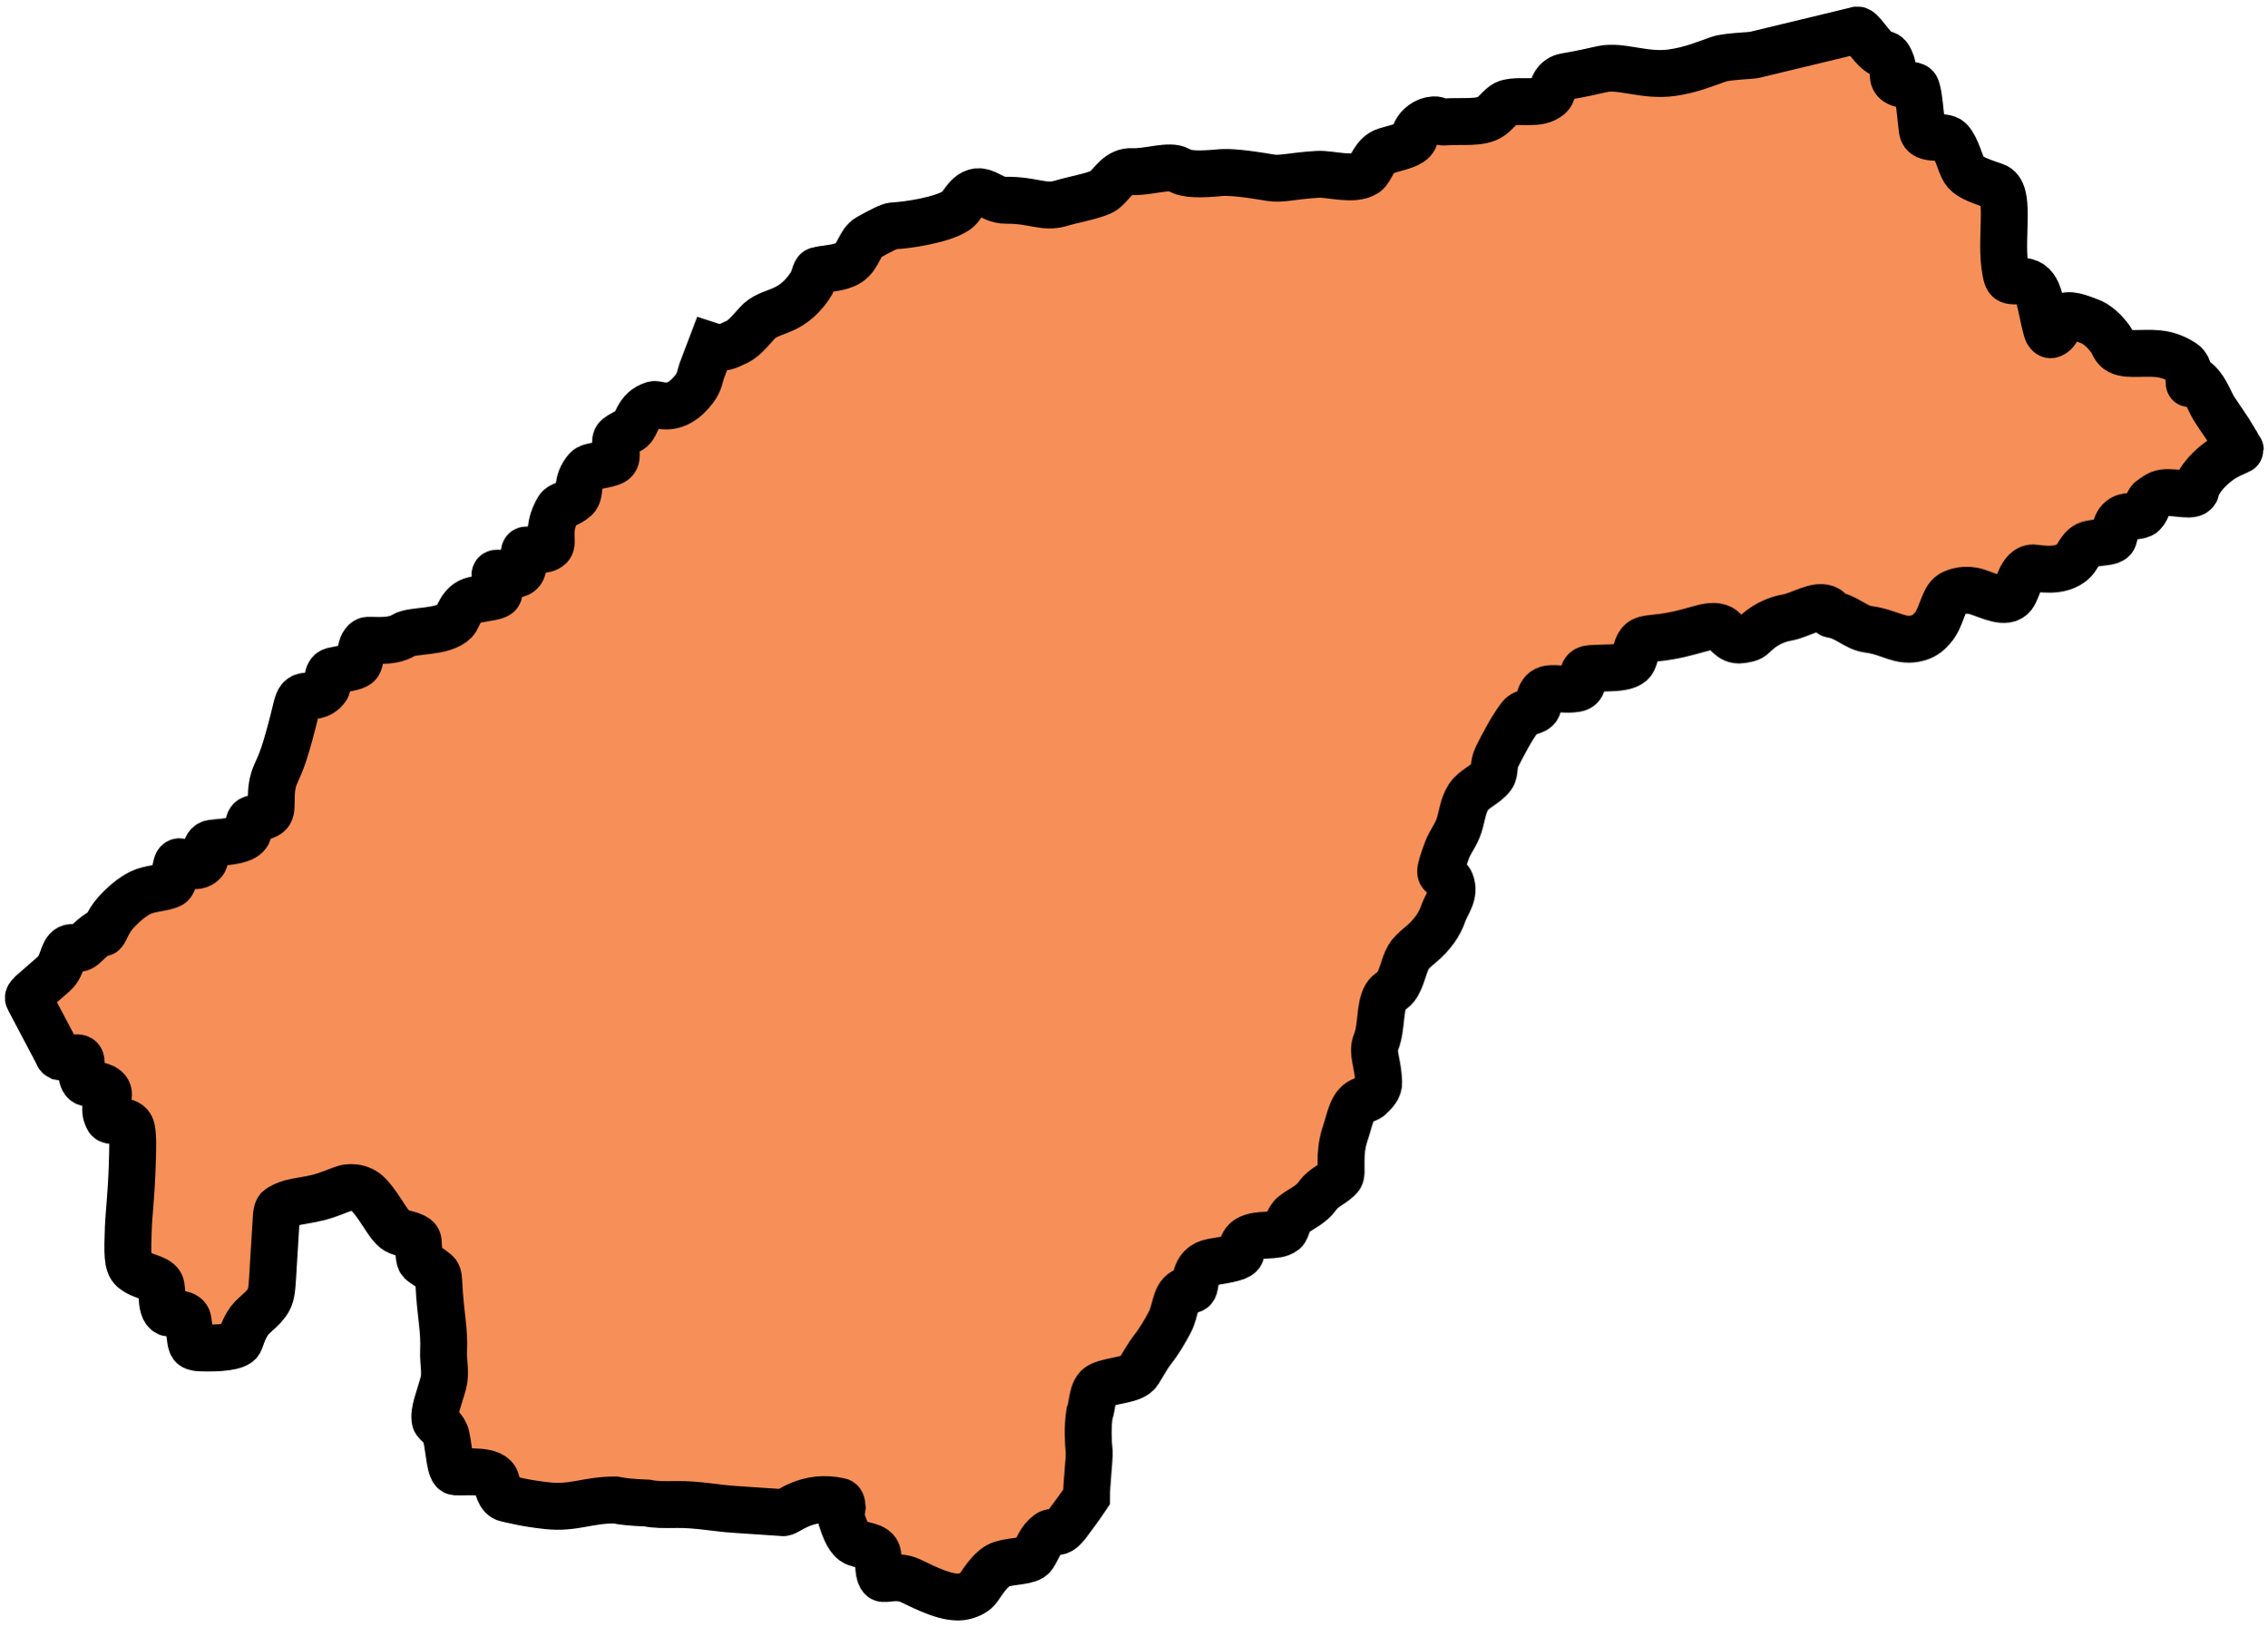
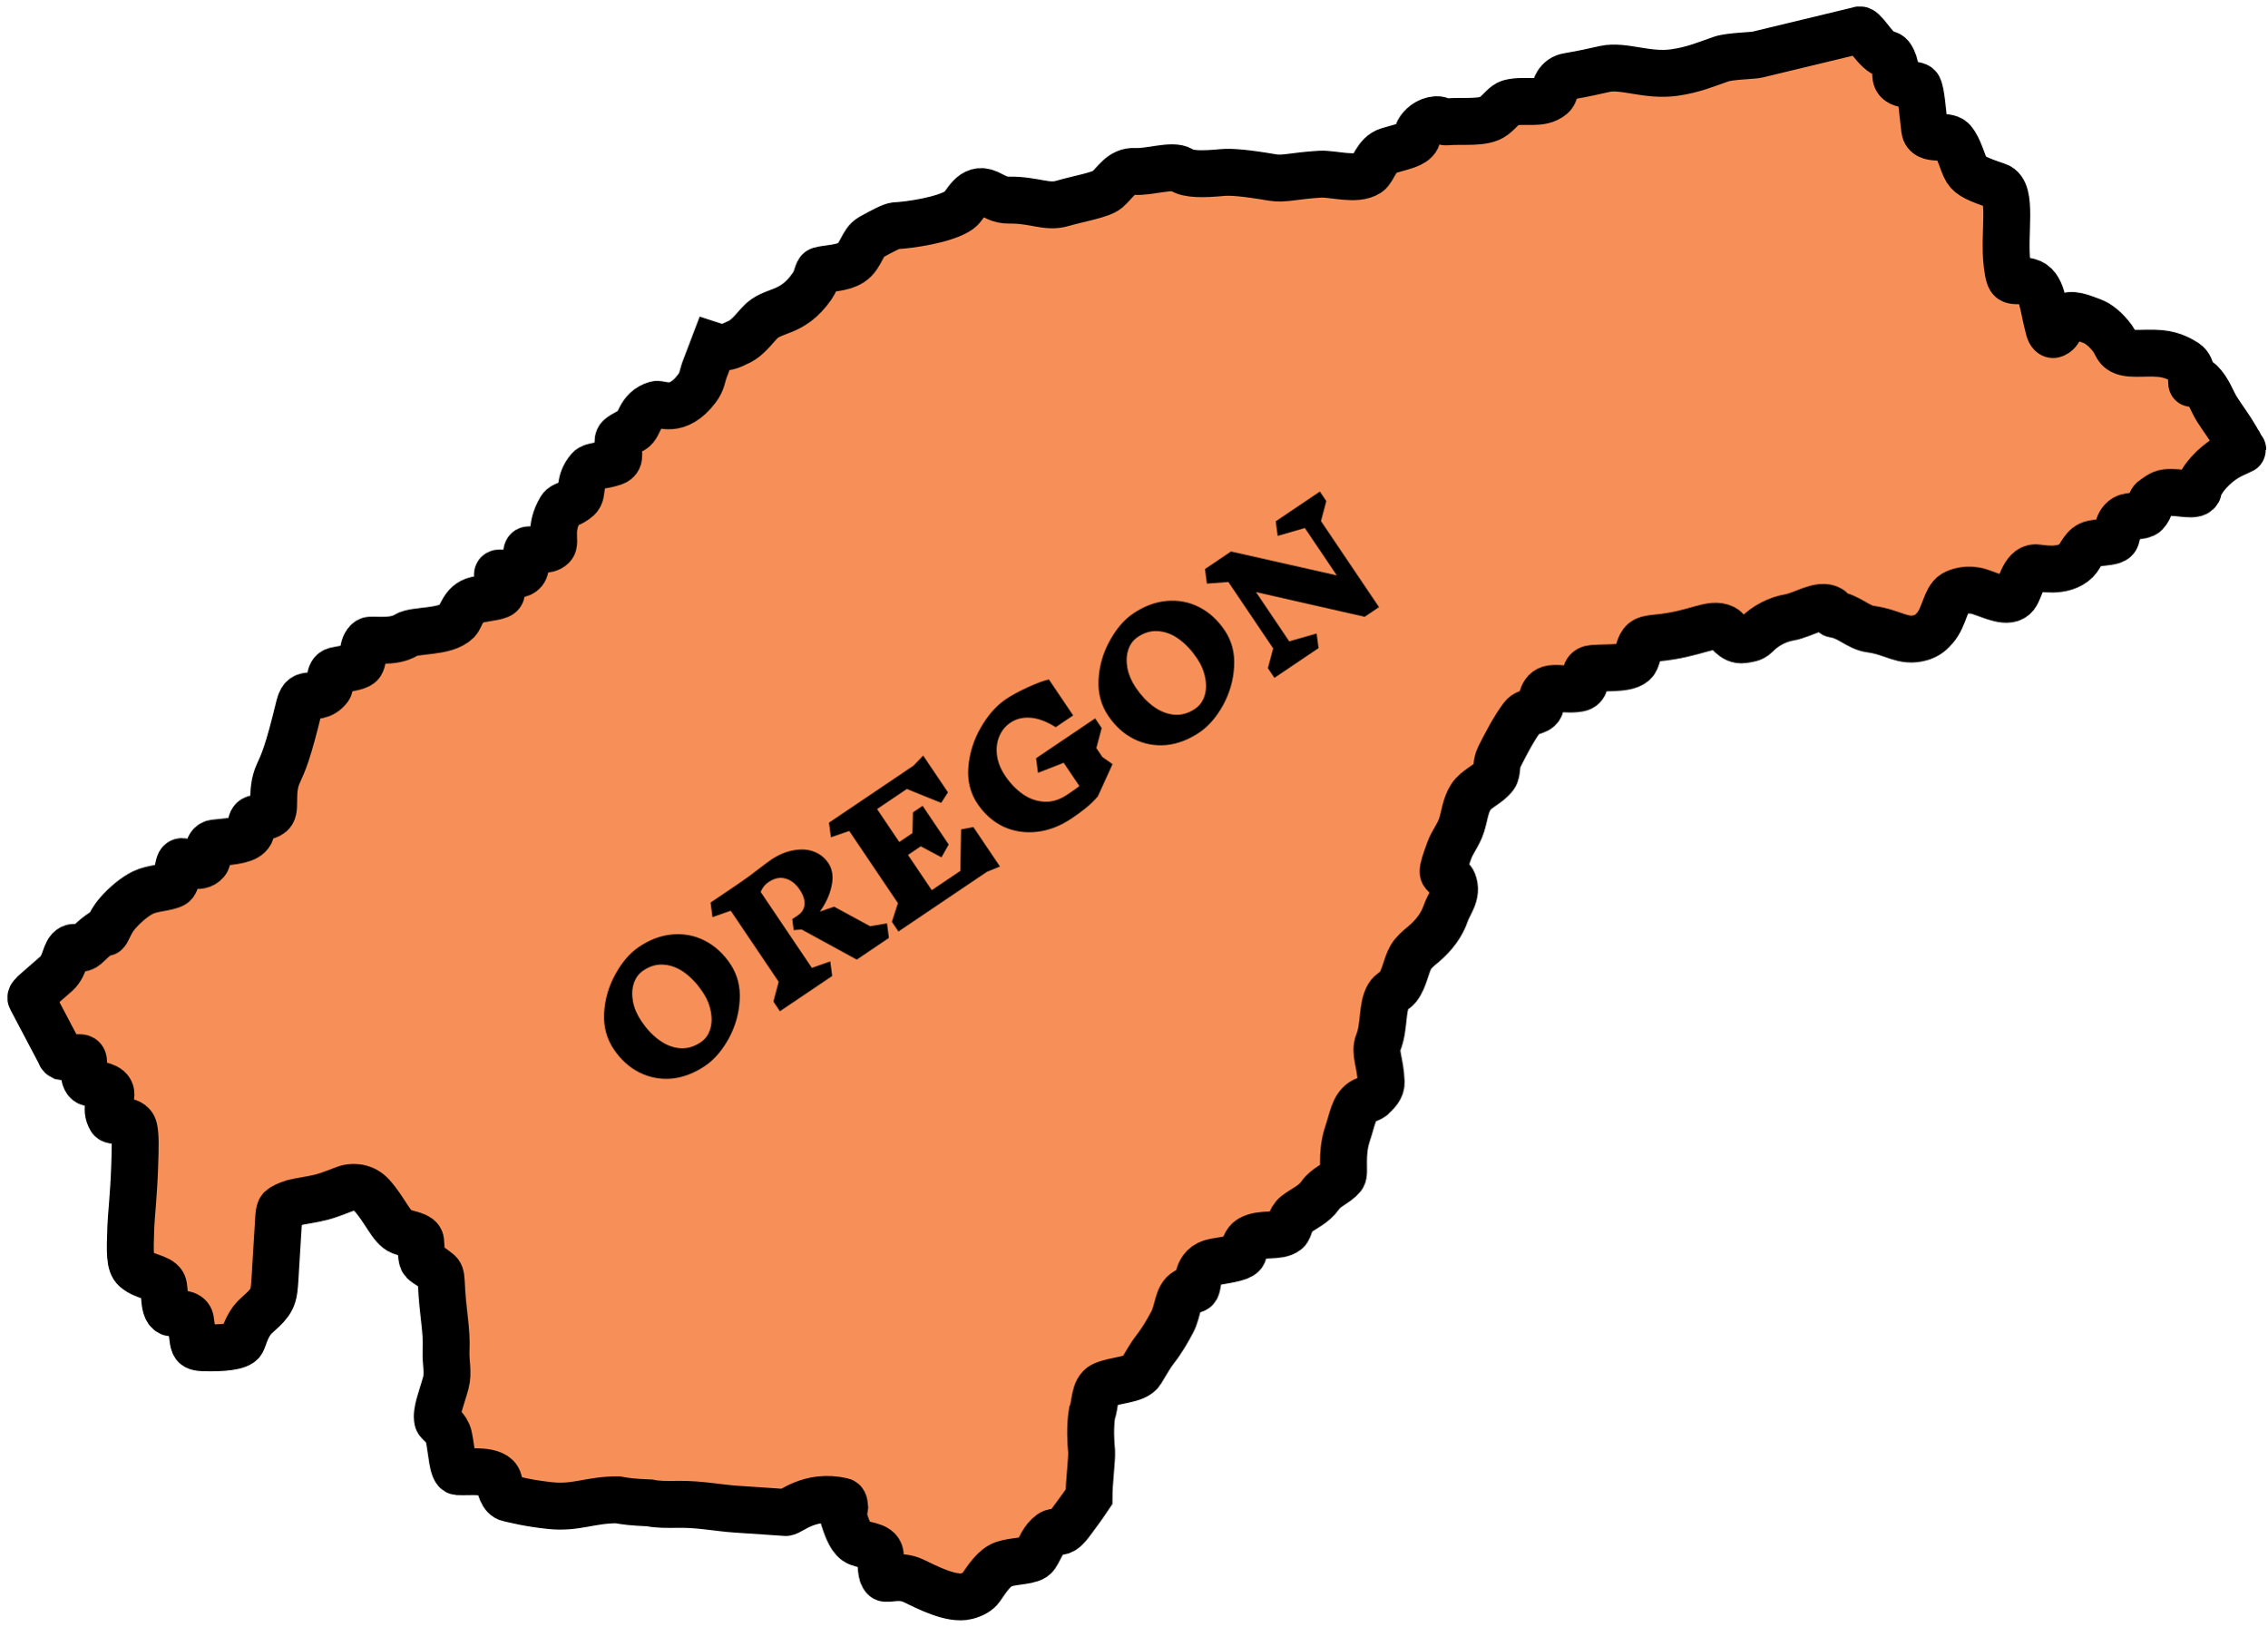
<svg xmlns="http://www.w3.org/2000/svg" width="290" height="208" viewBox="0 0 290 208" fill="none">
-   <path d="M34.584 165.698C34.86 164.746 34.8 164.132 35.351 155.53C35.414 154.973 35.474 154.79 35.599 154.636C35.906 154.36 36.459 154.115 37.229 153.869C38.183 153.623 39.645 153.455 40.764 153.162C42.059 152.823 43.262 152.278 44.02 152.025C44.388 151.902 46.016 151.581 47.222 152.891C48.878 154.689 49.767 157.076 50.967 157.529C52.017 157.927 53.409 158.023 53.484 158.765C53.606 159.962 53.524 161.042 53.854 161.371C54.161 161.677 54.924 162.052 55.76 162.754C55.944 162.909 56.087 163.09 56.127 163.998C56.313 168.257 56.874 169.859 56.74 172.901C56.682 174.22 57.059 175.601 56.709 176.895C56.184 178.833 55.41 180.579 55.666 181.686C55.758 182.084 56.834 182.582 57.082 183.747C57.478 185.608 57.55 188.216 58.257 188.261C59.7 188.352 63.071 187.874 63.473 189.434C63.687 190.262 63.892 191.493 64.769 191.673C65.658 191.856 67.086 192.275 70.029 192.596C73.355 192.958 75.128 191.857 78.688 191.857C79.672 192.04 80.53 192.164 82.808 192.256C83.85 192.471 84.825 192.46 86.594 192.439H86.595L86.6 192.439C89.211 192.409 91.638 192.914 93.859 193.056C97.205 193.27 99.523 193.447 100.201 193.485C100.752 193.515 103.218 191.059 107.45 192.04C107.727 192.104 107.697 192.719 107.727 192.934C107.695 193.333 107.45 193.736 107.575 194.103C107.923 195.129 108.349 196.574 109.173 197.175C109.976 197.76 112.122 197.559 112.277 198.841C112.429 200.1 112.333 201.441 112.831 201.846C113.168 202.121 114.793 201.383 116.524 202.213C118.281 203.056 121.402 204.682 123.345 204.178C124.173 203.963 124.809 203.606 125.155 203.1C125.956 201.927 126.9 200.486 128.076 200.09C129.53 199.6 131.642 199.766 132.162 198.983C132.775 198.059 133.031 196.94 134.129 196.156C134.558 195.85 135.348 196.088 135.85 195.634C136.155 195.357 136.452 195.026 136.74 194.619C137.263 193.88 137.877 193.145 138.982 191.487C138.982 189.788 139.37 186.655 139.325 185.697C139.194 184.478 139.107 182.456 139.371 180.796C139.812 179.743 139.606 177.756 140.777 177.204C142.273 176.498 144.945 176.569 145.64 175.45C146.296 174.394 146.838 173.37 147.481 172.557C148.316 171.502 149.019 170.282 149.628 169.137C150.419 167.647 150.275 165.838 151.428 165.196C151.739 165.023 152.31 165.114 152.609 164.889C153.133 164.494 152.474 161.873 155.073 161.426C157.087 161.078 158.659 160.862 158.741 160.241C158.828 159.585 159.009 158.852 159.621 158.49C161.032 157.655 163.233 158.314 164.266 157.483C164.702 157.132 164.621 156.007 165.493 155.334C166.459 154.589 167.736 154.104 168.56 152.922C169.351 151.786 170.615 151.485 171.409 150.513C171.802 150.032 171.153 147.747 172.065 145.027C172.68 143.193 172.844 141.701 173.907 140.96C174.345 140.655 174.987 140.622 175.353 140.215C175.746 139.777 176.39 139.288 176.359 138.411C176.267 135.83 175.463 134.7 176.011 133.33C176.798 131.36 176.429 128.876 177.281 127.417C177.587 126.893 178.169 126.708 178.509 126.279C179.343 125.223 179.535 123.514 180.173 122.421C180.479 121.897 181.035 121.4 181.71 120.844C183.203 119.612 184.165 118.191 184.598 116.898C185.039 115.583 186.197 114.411 185.559 112.822C185.297 112.168 184.342 112.095 184.289 111.554C184.247 111.116 184.582 110.179 185.081 108.791C185.475 107.695 186.279 106.77 186.659 105.548C187.053 104.276 187.139 103.048 187.842 101.955C188.547 100.858 190.025 100.406 190.867 99.282C191.26 98.757 191.007 97.76 191.478 96.826C192.233 95.331 193.347 93.153 194.462 91.698C195.031 90.956 196.34 91.148 196.695 90.43C196.956 89.904 196.791 88.301 198.146 88.109C199.065 87.979 200.412 88.299 201.651 88.064C202.13 87.974 202.304 87.713 202.391 87.404C202.478 87.095 202.478 86.748 202.522 86.396C202.567 86.044 202.637 85.586 203.412 85.523C205.559 85.35 208.398 85.659 208.924 84.423C209.314 83.504 209.379 82.514 209.932 82.06C210.198 81.842 210.541 81.724 211.612 81.622C216.687 81.142 218.529 79.517 220.187 80.355C220.71 80.619 221.356 82.049 222.685 81.843C223.253 81.755 223.883 81.707 224.306 81.27C225.538 79.996 227.125 79.239 228.559 78.994C230.361 78.686 232.502 77.127 233.814 77.946C234.031 78.082 233.99 78.553 234.344 78.602C236.23 78.865 237.355 80.272 238.951 80.486C241.925 80.885 243.068 82.245 245.389 81.579C246.306 81.316 246.77 80.826 247.226 80.305C248.415 78.944 248.542 76.622 249.636 75.969C250.074 75.707 251.394 75.211 252.928 75.71C254.547 76.236 256.606 77.296 257.482 76.184C258.138 75.352 258.519 72.636 260.067 72.64C260.592 72.641 263.608 73.39 265.283 71.716C265.851 71.148 266.204 69.798 267.392 69.57C268.748 69.31 269.911 69.364 270.277 68.956C270.671 68.518 270.348 66.961 271.515 66.282C272.185 65.891 273.653 66.157 274.138 65.668C274.788 65.01 274.705 64.134 275.142 63.873C275.58 63.612 276.047 63.132 276.767 63.041C278.475 62.825 280.704 63.729 280.924 62.645C281.194 61.321 282.903 59.512 284.478 58.569C285.574 57.913 286.896 57.5 286.5 57.5L286.169 56.861C286.029 56.718 285.965 56.506 285.78 56.189C284.9 54.672 284.019 53.539 283.245 52.315C282.642 51.361 282.223 49.935 281.164 48.898C280.951 48.689 280.672 48.689 280.46 48.797C280.249 48.905 280.056 49.14 280.04 49.039C279.97 48.615 280.244 47.026 279.262 46.396C278.769 46.08 277.675 45.39 276.048 45.235C273.835 45.023 271.589 45.589 270.701 44.599C270.385 44.247 270.258 43.773 269.961 43.365C269.112 42.199 268.122 41.381 267.247 41.077C266.224 40.723 264.477 39.89 263.725 40.728C263.408 41.08 263.272 42.593 262.35 42.804C262.208 42.837 261.947 42.714 261.786 42.125C260.939 39.023 260.992 36.523 259.175 36.037C258.261 35.793 257.404 36.07 256.994 35.79C256.783 35.645 256.612 35.301 256.43 33.828C255.937 29.848 257.223 24.491 255.191 23.806C252.694 22.965 251.721 22.524 251.252 21.767C250.724 20.919 250.352 19.01 249.455 17.996C248.678 17.118 246.087 18.155 245.896 16.609C245.581 14.071 245.457 11.855 245.086 11.16C244.805 10.634 242.558 11.166 242.233 9.964C242.128 9.577 242.306 8.344 241.56 7.249C241.274 6.831 240.809 6.964 240.539 6.795C239.228 5.972 238 3.5 237.477 3.871L224.5 7C224.079 7.14 220.992 7.182 219.865 7.568C218.03 8.199 216.345 8.945 213.881 9.296C210.38 9.794 207.398 8.31 204.964 8.837C203.809 9.087 202.392 9.435 200.277 9.789C199.634 9.897 199.215 10.211 198.898 10.703C198.551 11.24 198.65 11.902 198.195 12.289C196.767 13.501 194.71 12.682 192.842 13.17C192.131 13.355 191.606 14.226 190.763 14.86C189.46 15.839 186.896 15.422 184.703 15.605C184.266 15.641 183.928 15.291 183.435 15.323C182.273 15.397 181.457 16.2 181.14 16.797C180.982 17.094 181.032 17.464 180.927 17.679C180.512 18.531 179.133 18.737 177.27 19.299C175.721 19.767 175.398 21.697 174.695 22.154C173.138 23.168 170.191 22.196 168.531 22.297C165.146 22.504 163.912 22.969 162.472 22.722C159.028 22.131 157.147 21.984 156.056 22.086C153.536 22.32 151.723 22.335 150.804 21.737C149.685 21.008 146.797 22.052 144.853 21.946C143.091 21.85 142.349 23.388 141.327 24.268C140.515 24.968 137.643 25.426 135.586 26.033C133.547 26.634 132.066 25.574 128.722 25.611C127.55 25.624 126.844 25.085 126.073 24.731C124.001 23.781 123.25 26.276 122.406 26.877C120.606 28.159 115.94 28.813 114.231 28.888C113.804 28.906 112.617 29.517 111.102 30.361C109.95 31.003 109.864 32.757 108.56 33.606C107.41 34.354 105.568 34.313 104.576 34.593C104.182 34.705 104.292 35.578 103.559 36.63C100.935 40.402 98.52 39.455 96.828 41.352C95.678 42.641 94.994 43.471 93.902 43.895C93.584 44.036 93.235 44.245 92.741 44.353C92.248 44.461 91.62 44.461 90.973 44.249L89.742 47.487C89.53 48.107 89.493 48.826 88.831 49.704C86.309 53.041 84.21 51.579 83.614 51.752C81.406 52.394 81.536 54.465 80.617 54.994C80.221 55.222 79.561 55.452 78.962 55.943C78.467 56.35 78.923 57.492 78.818 58.442C78.774 58.846 78.504 59.044 78.187 59.151C76.677 59.665 75.473 59.54 75.05 60.03C73.608 61.699 74.344 63.06 73.606 63.731C72.657 64.595 71.737 64.544 71.42 65.068C69.828 67.694 70.892 69.333 70.33 69.896C69.704 70.525 68.289 70.252 67.267 70.357C66.865 70.398 67.084 71.584 66.875 72.641C66.576 74.151 64.129 73.212 63.495 73.317C63.258 73.356 63.279 73.631 63.384 73.738C63.488 73.846 63.697 73.846 63.805 74.055C64.097 74.622 63.913 75.394 63.809 75.886C63.71 76.348 62.302 76.383 60.578 76.767C58.93 77.134 58.63 78.988 58.173 79.445C56.638 80.985 52.785 80.535 51.656 81.243C49.952 82.312 47.214 81.738 46.862 81.948C45.867 82.543 46.299 84.484 45.771 84.977C45.349 85.371 44.121 85.474 42.642 85.787C41.597 86.009 42.069 87.585 41.754 88.007C40.866 89.196 39.815 88.926 39.219 89.031C38.836 89.099 38.274 89.067 37.986 90.253C36.495 96.404 35.94 97.519 35.27 98.994C34.315 101.095 34.953 103.227 34.496 103.931C34.128 104.499 33.124 104.5 32.278 104.744C31.522 104.963 31.921 106.189 31.711 106.576C31.242 107.437 29.813 107.599 27.173 107.846C25.961 107.959 26.494 109.711 26.041 110.24C25.147 111.281 23.537 110.35 23.115 110.244C22.906 110.192 22.693 110.208 22.585 110.627C22.271 111.847 22.268 112.884 21.846 113.131C21.066 113.587 19.18 113.591 17.97 114.187C16.9 114.714 15.721 115.7 14.73 116.826C13.778 117.907 13.459 119.085 13.213 119.297C13.132 119.367 13.036 119.091 12.826 119.228C11.32 120.204 10.783 121.129 10.255 121.271C9.794 121.395 9.303 121.059 8.845 121.27C7.965 121.674 8.106 123.45 6.909 124.545C5.99 125.357 5.007 126.199 4.123 126.977C3.946 127.188 3.5 127.5 3.662 127.755L7.323 134.693C7.385 134.881 7.446 135.063 7.633 135.155C8.125 135.246 8.923 135.37 9.877 135.308C10.092 135.309 10.332 135.359 10.366 135.713C10.457 136.666 10.27 138.292 11.107 138.506C12.305 138.812 13.758 138.888 13.87 139.861C13.961 140.66 13.027 141.752 13.87 143.148C14.147 143.606 16.523 142.981 16.821 144.35C17.035 145.332 16.99 146.817 16.91 149.194C16.788 152.847 16.469 155.529 16.419 156.895C16.295 160.272 16.264 161.717 17.006 162.356C18.15 163.341 20.028 163.379 20.509 164.229C20.909 164.937 20.387 167.81 21.68 167.977C22.386 168.068 23.881 167.881 24.044 168.847C24.287 170.29 24.312 171.469 24.504 171.913C24.597 172.129 24.715 172.37 25.626 172.403C28.176 172.494 30.256 172.269 30.62 171.63C30.864 171.201 31.07 170.065 31.912 168.923C32.589 168.006 34.158 167.164 34.584 165.698Z" fill="#F68F58" stroke="black" stroke-width="6" stroke-linecap="round" />
+   <path d="M34.899 165.678C35.175 164.726 35.114 164.112 35.666 155.51C35.729 154.953 35.789 154.77 35.914 154.616C36.221 154.341 36.774 154.095 37.544 153.849C38.498 153.603 39.96 153.435 41.079 153.142C42.374 152.803 43.577 152.258 44.335 152.005C44.703 151.883 46.331 151.561 47.537 152.871C49.193 154.669 50.082 157.056 51.282 157.509C52.332 157.907 53.724 158.003 53.799 158.745C53.921 159.942 53.839 161.022 54.169 161.351C54.476 161.657 55.239 162.032 56.075 162.734C56.259 162.889 56.402 163.071 56.442 163.978C56.628 168.237 57.189 169.839 57.055 172.881C56.997 174.2 57.374 175.581 57.024 176.876C56.499 178.814 55.725 180.559 55.981 181.666C56.073 182.064 57.149 182.562 57.397 183.727C57.793 185.588 57.865 188.196 58.572 188.241C60.015 188.332 63.386 187.854 63.788 189.414C64.002 190.242 64.207 191.473 65.084 191.653C65.973 191.836 67.401 192.255 70.344 192.576C73.67 192.938 75.443 191.837 79.002 191.837C79.987 192.02 80.845 192.144 83.123 192.236C84.164 192.451 85.14 192.44 86.909 192.419H86.909L86.915 192.419C89.526 192.389 91.953 192.894 94.174 193.036C97.52 193.25 99.838 193.427 100.516 193.465C101.067 193.495 103.533 191.039 107.765 192.02C108.042 192.084 108.012 192.699 108.042 192.914C108.01 193.313 107.765 193.716 107.889 194.083C108.238 195.109 108.664 196.554 109.488 197.155C110.291 197.74 112.437 197.539 112.592 198.821C112.744 200.08 112.648 201.421 113.146 201.826C113.483 202.101 115.108 201.363 116.839 202.193C118.596 203.036 121.717 204.662 123.66 204.158C124.488 203.943 125.124 203.586 125.47 203.08C126.271 201.907 127.215 200.466 128.391 200.07C129.845 199.58 131.957 199.746 132.477 198.963C133.09 198.039 133.346 196.92 134.444 196.136C134.873 195.83 135.663 196.069 136.165 195.614C136.47 195.337 136.767 195.006 137.055 194.599C137.578 193.86 138.192 193.125 139.297 191.467C139.297 189.768 139.685 186.636 139.64 185.677C139.509 184.458 139.422 182.436 139.686 180.776C140.127 179.723 139.921 177.736 141.092 177.184C142.588 176.478 145.26 176.549 145.955 175.43C146.611 174.374 147.153 173.35 147.796 172.538C148.63 171.482 149.334 170.263 149.943 169.117C150.734 167.627 150.59 165.818 151.742 165.176C152.054 165.003 152.625 165.094 152.924 164.869C153.448 164.474 152.789 161.854 155.388 161.406C157.402 161.059 158.974 160.842 159.056 160.221C159.143 159.565 159.324 158.832 159.936 158.47C161.347 157.635 163.548 158.294 164.581 157.463C165.017 157.112 164.936 155.987 165.808 155.314C166.774 154.569 168.051 154.084 168.875 152.902C169.666 151.766 170.93 151.465 171.724 150.493C172.117 150.012 171.467 147.727 172.38 145.007C172.995 143.173 173.159 141.681 174.222 140.94C174.66 140.635 175.302 140.603 175.668 140.195C176.061 139.757 176.705 139.268 176.674 138.391C176.582 135.81 175.778 134.68 176.325 133.31C177.113 131.34 176.744 128.856 177.596 127.397C177.902 126.873 178.484 126.688 178.823 126.259C179.658 125.203 179.85 123.494 180.488 122.401C180.794 121.877 181.35 121.38 182.025 120.824C183.518 119.592 184.48 118.171 184.913 116.878C185.354 115.563 186.512 114.391 185.874 112.802C185.611 112.148 184.656 112.076 184.604 111.534C184.562 111.096 184.897 110.159 185.396 108.771C185.79 107.675 186.594 106.75 186.974 105.528C187.368 104.257 187.454 103.028 188.157 101.935C188.862 100.838 190.34 100.386 191.182 99.262C191.575 98.737 191.322 97.74 191.793 96.806C192.548 95.311 193.662 93.133 194.777 91.678C195.346 90.936 196.655 91.128 197.01 90.41C197.271 89.884 197.106 88.281 198.46 88.089C199.379 87.959 200.727 88.279 201.966 88.044C202.445 87.954 202.619 87.694 202.706 87.385C202.793 87.076 202.793 86.728 202.837 86.376C202.882 86.024 202.952 85.566 203.727 85.503C205.874 85.33 208.713 85.64 209.239 84.403C209.629 83.484 209.694 82.495 210.247 82.04C210.513 81.822 210.856 81.704 211.927 81.602C217.002 81.122 218.844 79.498 220.502 80.335C221.025 80.599 221.671 82.029 223 81.823C223.568 81.735 224.198 81.688 224.621 81.25C225.853 79.976 227.44 79.219 228.874 78.974C230.676 78.666 232.817 77.107 234.129 77.926C234.346 78.062 234.305 78.533 234.659 78.582C236.545 78.845 237.67 80.252 239.266 80.466C242.24 80.865 243.383 82.225 245.704 81.559C246.621 81.296 247.085 80.806 247.541 80.285C248.73 78.924 248.857 76.603 249.951 75.949C250.389 75.687 251.709 75.191 253.243 75.69C254.861 76.216 256.921 77.277 257.797 76.165C258.453 75.332 258.834 72.616 260.382 72.62C260.907 72.621 263.923 73.37 265.598 71.696C266.166 71.128 266.519 69.778 267.707 69.55C269.063 69.29 270.226 69.344 270.592 68.936C270.985 68.498 270.663 66.941 271.83 66.262C272.5 65.871 273.968 66.137 274.452 65.648C275.103 64.99 275.02 64.115 275.457 63.853C275.895 63.592 276.362 63.112 277.082 63.021C278.79 62.805 281.019 63.709 281.239 62.625C281.509 61.301 283.218 59.492 284.793 58.55C285.889 57.894 287.211 57.48 286.815 57.48L286.484 56.841C286.344 56.698 286.28 56.486 286.095 56.169C285.215 54.652 284.334 53.52 283.56 52.295C282.957 51.341 282.538 49.916 281.479 48.878C281.266 48.669 280.987 48.669 280.775 48.777C280.564 48.885 280.371 49.12 280.355 49.019C280.285 48.595 280.559 47.007 279.577 46.376C279.084 46.06 277.99 45.37 276.363 45.215C274.15 45.003 271.904 45.569 271.016 44.579C270.7 44.227 270.573 43.753 270.276 43.345C269.427 42.179 268.437 41.361 267.561 41.057C266.539 40.703 264.792 39.87 264.039 40.709C263.723 41.061 263.587 42.573 262.665 42.785C262.523 42.817 262.262 42.694 262.101 42.105C261.254 39.004 261.307 36.503 259.49 36.017C258.576 35.773 257.719 36.05 257.309 35.77C257.098 35.625 256.927 35.281 256.745 33.808C256.252 29.829 257.538 24.471 255.506 23.787C253.009 22.945 252.036 22.504 251.566 21.748C251.039 20.899 250.667 18.99 249.77 17.976C248.993 17.098 246.402 18.135 246.211 16.589C245.896 14.051 245.772 11.835 245.401 11.14C245.12 10.614 242.873 11.146 242.548 9.944C242.443 9.557 242.621 8.325 241.875 7.229C241.589 6.811 241.124 6.944 240.854 6.775C239.543 5.952 238.315 3.48 237.792 3.851L224.815 6.98C224.394 7.12 221.307 7.162 220.18 7.549C218.345 8.179 216.66 8.925 214.196 9.276C210.695 9.774 207.713 8.291 205.279 8.817C204.124 9.067 202.707 9.415 200.592 9.769C199.948 9.877 199.53 10.191 199.213 10.683C198.866 11.22 198.965 11.882 198.51 12.269C197.082 13.481 195.025 12.662 193.157 13.15C192.446 13.335 191.921 14.206 191.078 14.84C189.775 15.819 187.211 15.402 185.018 15.585C184.581 15.621 184.243 15.271 183.749 15.303C182.588 15.377 181.772 16.18 181.455 16.777C181.297 17.074 181.347 17.444 181.242 17.659C180.826 18.512 179.448 18.717 177.585 19.279C176.036 19.747 175.713 21.677 175.01 22.134C173.453 23.148 170.506 22.176 168.846 22.277C165.461 22.484 164.227 22.949 162.786 22.702C159.343 22.111 157.462 21.964 156.371 22.066C153.851 22.3 152.038 22.315 151.119 21.717C150 20.988 147.112 22.032 145.168 21.926C143.406 21.83 142.664 23.368 141.642 24.248C140.83 24.948 137.958 25.406 135.901 26.013C133.862 26.614 132.381 25.554 129.037 25.591C127.865 25.604 127.159 25.066 126.388 24.712C124.316 23.761 123.565 26.256 122.721 26.857C120.921 28.139 116.255 28.793 114.546 28.868C114.119 28.887 112.932 29.497 111.417 30.341C110.265 30.983 110.179 32.737 108.875 33.586C107.725 34.334 105.883 34.294 104.891 34.574C104.497 34.685 104.607 35.558 103.874 36.611C101.25 40.382 98.835 39.435 97.143 41.332C95.993 42.621 95.309 43.452 94.217 43.875C93.899 44.016 93.55 44.225 93.056 44.333C92.563 44.441 91.935 44.441 91.288 44.23L90.057 47.467C89.845 48.087 89.808 48.806 89.145 49.684C86.624 53.021 84.525 51.559 83.929 51.732C81.721 52.374 81.851 54.445 80.932 54.974C80.536 55.203 79.876 55.432 79.277 55.923C78.782 56.33 79.238 57.472 79.133 58.422C79.089 58.826 78.819 59.024 78.502 59.132C76.992 59.645 75.788 59.52 75.365 60.01C73.923 61.679 74.659 63.04 73.921 63.712C72.972 64.575 72.052 64.524 71.735 65.048C70.143 67.674 71.207 69.313 70.645 69.876C70.019 70.505 68.604 70.232 67.582 70.337C67.18 70.378 67.399 71.564 67.19 72.621C66.891 74.131 64.444 73.192 63.809 73.297C63.573 73.336 63.594 73.611 63.699 73.719C63.803 73.826 64.013 73.826 64.12 74.036C64.412 74.602 64.228 75.374 64.123 75.866C64.025 76.329 62.617 76.363 60.893 76.747C59.245 77.114 58.945 78.968 58.488 79.425C56.953 80.965 53.1 80.515 51.971 81.223C50.267 82.292 47.529 81.718 47.177 81.928C46.182 82.523 46.614 84.464 46.086 84.957C45.664 85.351 44.436 85.454 42.956 85.768C41.912 85.989 42.383 87.566 42.069 87.987C41.181 89.176 40.13 88.906 39.534 89.012C39.151 89.079 38.589 89.047 38.301 90.234C36.81 96.384 36.255 97.499 35.585 98.974C34.63 101.075 35.268 103.208 34.811 103.911C34.443 104.479 33.439 104.48 32.593 104.724C31.837 104.943 32.236 106.169 32.026 106.556C31.558 107.417 30.128 107.579 27.488 107.826C26.276 107.939 26.809 109.691 26.356 110.22C25.462 111.261 23.852 110.33 23.43 110.224C23.221 110.172 23.008 110.188 22.9 110.607C22.586 111.827 22.583 112.865 22.162 113.111C21.38 113.567 19.495 113.571 18.285 114.167C17.215 114.694 16.036 115.68 15.044 116.806C14.092 117.887 13.774 119.065 13.528 119.278C13.447 119.347 13.351 119.071 13.141 119.208C11.634 120.184 11.098 121.109 10.57 121.251C10.109 121.375 9.618 121.04 9.16 121.25C8.28 121.654 8.421 123.431 7.224 124.525C6.305 125.337 5.322 126.179 4.438 126.957C4.261 127.168 3.815 127.48 3.977 127.735L7.638 134.673C7.7 134.861 7.761 135.044 7.948 135.135C8.44 135.226 9.238 135.35 10.191 135.288C10.407 135.289 10.647 135.339 10.681 135.694C10.772 136.646 10.585 138.272 11.422 138.486C12.62 138.792 14.073 138.868 14.184 139.842C14.276 140.64 13.342 141.732 14.185 143.128C14.462 143.587 16.838 142.961 17.136 144.33C17.35 145.313 17.305 146.797 17.225 149.174C17.103 152.827 16.784 155.509 16.734 156.875C16.61 160.252 16.579 161.697 17.321 162.336C18.465 163.321 20.343 163.359 20.824 164.209C21.224 164.918 20.702 167.79 21.995 167.957C22.701 168.049 24.196 167.861 24.359 168.827C24.602 170.271 24.627 171.449 24.819 171.893C24.912 172.109 25.029 172.35 25.941 172.383C28.491 172.474 30.571 172.249 30.935 171.61C31.179 171.181 31.385 170.045 32.227 168.903C32.904 167.986 34.473 167.144 34.899 165.678Z" fill="#F68F58" stroke="black" stroke-width="6" stroke-linecap="round" />
+   <path d="M81.72 121.126C83.112 120.186 84.542 119.652 86.009 119.524C87.477 119.396 88.853 119.658 90.137 120.311C91.422 120.964 92.511 121.953 93.403 123.276C94.319 124.634 94.724 126.185 94.617 127.929C94.521 129.665 94.051 131.308 93.205 132.858C92.351 134.396 91.344 135.557 90.183 136.34C88.79 137.279 87.365 137.819 85.905 137.959C84.45 138.079 83.074 137.817 81.777 137.172C80.492 136.519 79.404 135.53 78.511 134.207C77.595 132.849 77.185 131.302 77.281 129.566C77.38 127.81 77.856 126.163 78.71 124.625C79.556 123.075 80.559 121.909 81.72 121.126ZM82.283 124.14C81.703 124.531 81.298 125.083 81.069 125.795C80.844 126.487 80.809 127.262 80.965 128.119C81.133 128.969 81.491 129.8 82.039 130.612C82.704 131.599 83.456 132.4 84.294 133.017C85.132 133.634 86.012 133.986 86.933 134.074C87.865 134.155 88.761 133.905 89.62 133.326C90.2 132.934 90.603 132.393 90.828 131.7C91.057 130.988 91.088 130.208 90.92 129.358C90.764 128.501 90.412 127.666 89.864 126.854C89.191 125.855 88.435 125.048 87.597 124.431C86.759 123.815 85.883 123.468 84.97 123.391C84.049 123.303 83.154 123.553 82.283 124.14ZM113.704 119.968L109.596 122.74L102.539 118.887L101.526 118.962L101.344 117.565L102.057 117.084C102.58 116.732 102.866 116.268 102.918 115.693C102.961 115.107 102.752 114.471 102.29 113.786C101.781 113.032 101.177 112.561 100.477 112.375C99.781 112.169 99.055 112.32 98.301 112.829C97.848 113.135 97.515 113.554 97.3 114.087L103.853 123.802L106.207 122.973L106.45 124.836L99.765 129.345L98.931 128.109L99.605 125.578L93.475 116.49L91.138 117.306L90.895 115.444L94.307 113.142C95.282 112.484 96.222 111.8 97.127 111.088C97.792 110.572 98.287 110.204 98.612 109.985C99.563 109.343 100.514 108.938 101.465 108.77C102.419 108.582 103.287 108.63 104.069 108.913C104.851 109.196 105.477 109.686 105.947 110.382C106.479 111.172 106.624 112.138 106.382 113.281C106.151 114.416 105.648 115.523 104.874 116.603L106.705 115.976L111.302 118.473L113.461 118.106L113.704 119.968ZM126.259 111.5L114.925 119.145L114.091 117.909L114.859 115.517L108.635 106.289L106.286 107.088L106.043 105.226L116.855 97.933L118.088 96.645L121.259 101.346L120.393 102.69L116.003 100.914L112.19 103.486L115.032 107.699L116.721 106.56L116.782 103.91L118.018 103.076L121.353 108.02L120.43 109.656L117.784 108.249L116.148 109.353L119.189 113.862L122.845 111.396L122.939 106.09L124.51 105.79L127.915 110.839L126.259 111.5ZM141.018 96.833L142.31 97.735L140.434 101.863C139.928 102.44 139.407 102.944 138.869 103.374C138.344 103.796 137.756 104.227 137.106 104.665C135.643 105.651 134.15 106.228 132.624 106.396C131.099 106.563 129.675 106.342 128.352 105.732C127.032 105.102 125.926 104.126 125.033 102.802C124.117 101.444 123.73 99.882 123.872 98.114C124.018 96.327 124.547 94.645 125.458 93.067C126.374 91.471 127.447 90.257 128.677 89.427C129.443 88.911 130.395 88.395 131.534 87.88C132.685 87.357 133.564 87.034 134.173 86.91L137.273 91.507L135.045 93.01C133.849 92.263 132.767 91.861 131.8 91.804C130.837 91.728 129.984 91.94 129.241 92.441C128.579 92.888 128.099 93.49 127.8 94.249C127.505 94.988 127.418 95.798 127.54 96.679C127.672 97.552 128.013 98.395 128.561 99.207C129.226 100.194 129.99 100.988 130.851 101.589C131.705 102.178 132.621 102.497 133.6 102.546C134.578 102.595 135.544 102.299 136.495 101.657L137.035 101.293C137.488 100.988 137.834 100.737 138.074 100.542L136.066 97.565L132.776 98.847L132.533 96.984L140.089 91.888L140.922 93.124L140.243 95.684L141.018 96.833ZM144.966 78.465C146.359 77.526 147.789 76.992 149.256 76.864C150.723 76.736 152.099 76.998 153.384 77.651C154.669 78.304 155.757 79.292 156.65 80.615C157.566 81.973 157.97 83.524 157.863 85.269C157.768 87.005 157.297 88.648 156.451 90.198C155.598 91.736 154.59 92.897 153.43 93.68C152.037 94.619 150.611 95.159 149.152 95.299C147.696 95.419 146.32 95.157 145.024 94.511C143.739 93.858 142.65 92.87 141.758 91.547C140.842 90.189 140.432 88.642 140.527 86.906C140.626 85.15 141.103 83.503 141.956 81.965C142.802 80.415 143.805 79.248 144.966 78.465ZM145.53 81.479C144.95 81.871 144.545 82.422 144.316 83.134C144.09 83.827 144.056 84.602 144.212 85.459C144.38 86.308 144.737 87.139 145.285 87.952C145.951 88.938 146.703 89.74 147.541 90.357C148.379 90.973 149.258 91.326 150.179 91.414C151.112 91.494 152.007 91.245 152.866 90.666C153.446 90.274 153.849 89.732 154.075 89.04C154.304 88.328 154.334 87.547 154.167 86.698C154.011 85.841 153.659 85.006 153.111 84.193C152.437 83.195 151.682 82.388 150.843 81.771C150.005 81.154 149.13 80.808 148.217 80.731C147.296 80.643 146.4 80.892 145.53 81.479ZM168.978 66.651L176.399 77.654L174.571 78.888L160.663 75.73L164.914 82.032L168.421 81.035L168.664 82.898L163.023 86.702L162.189 85.466L162.863 82.935L157.132 74.439L154.384 74.646L154.141 72.783L157.466 70.54L171.002 73.595L166.915 67.536L163.437 68.54L163.194 66.677L168.835 62.872L169.657 64.091L168.978 66.651Z" fill="black" />
</svg>
